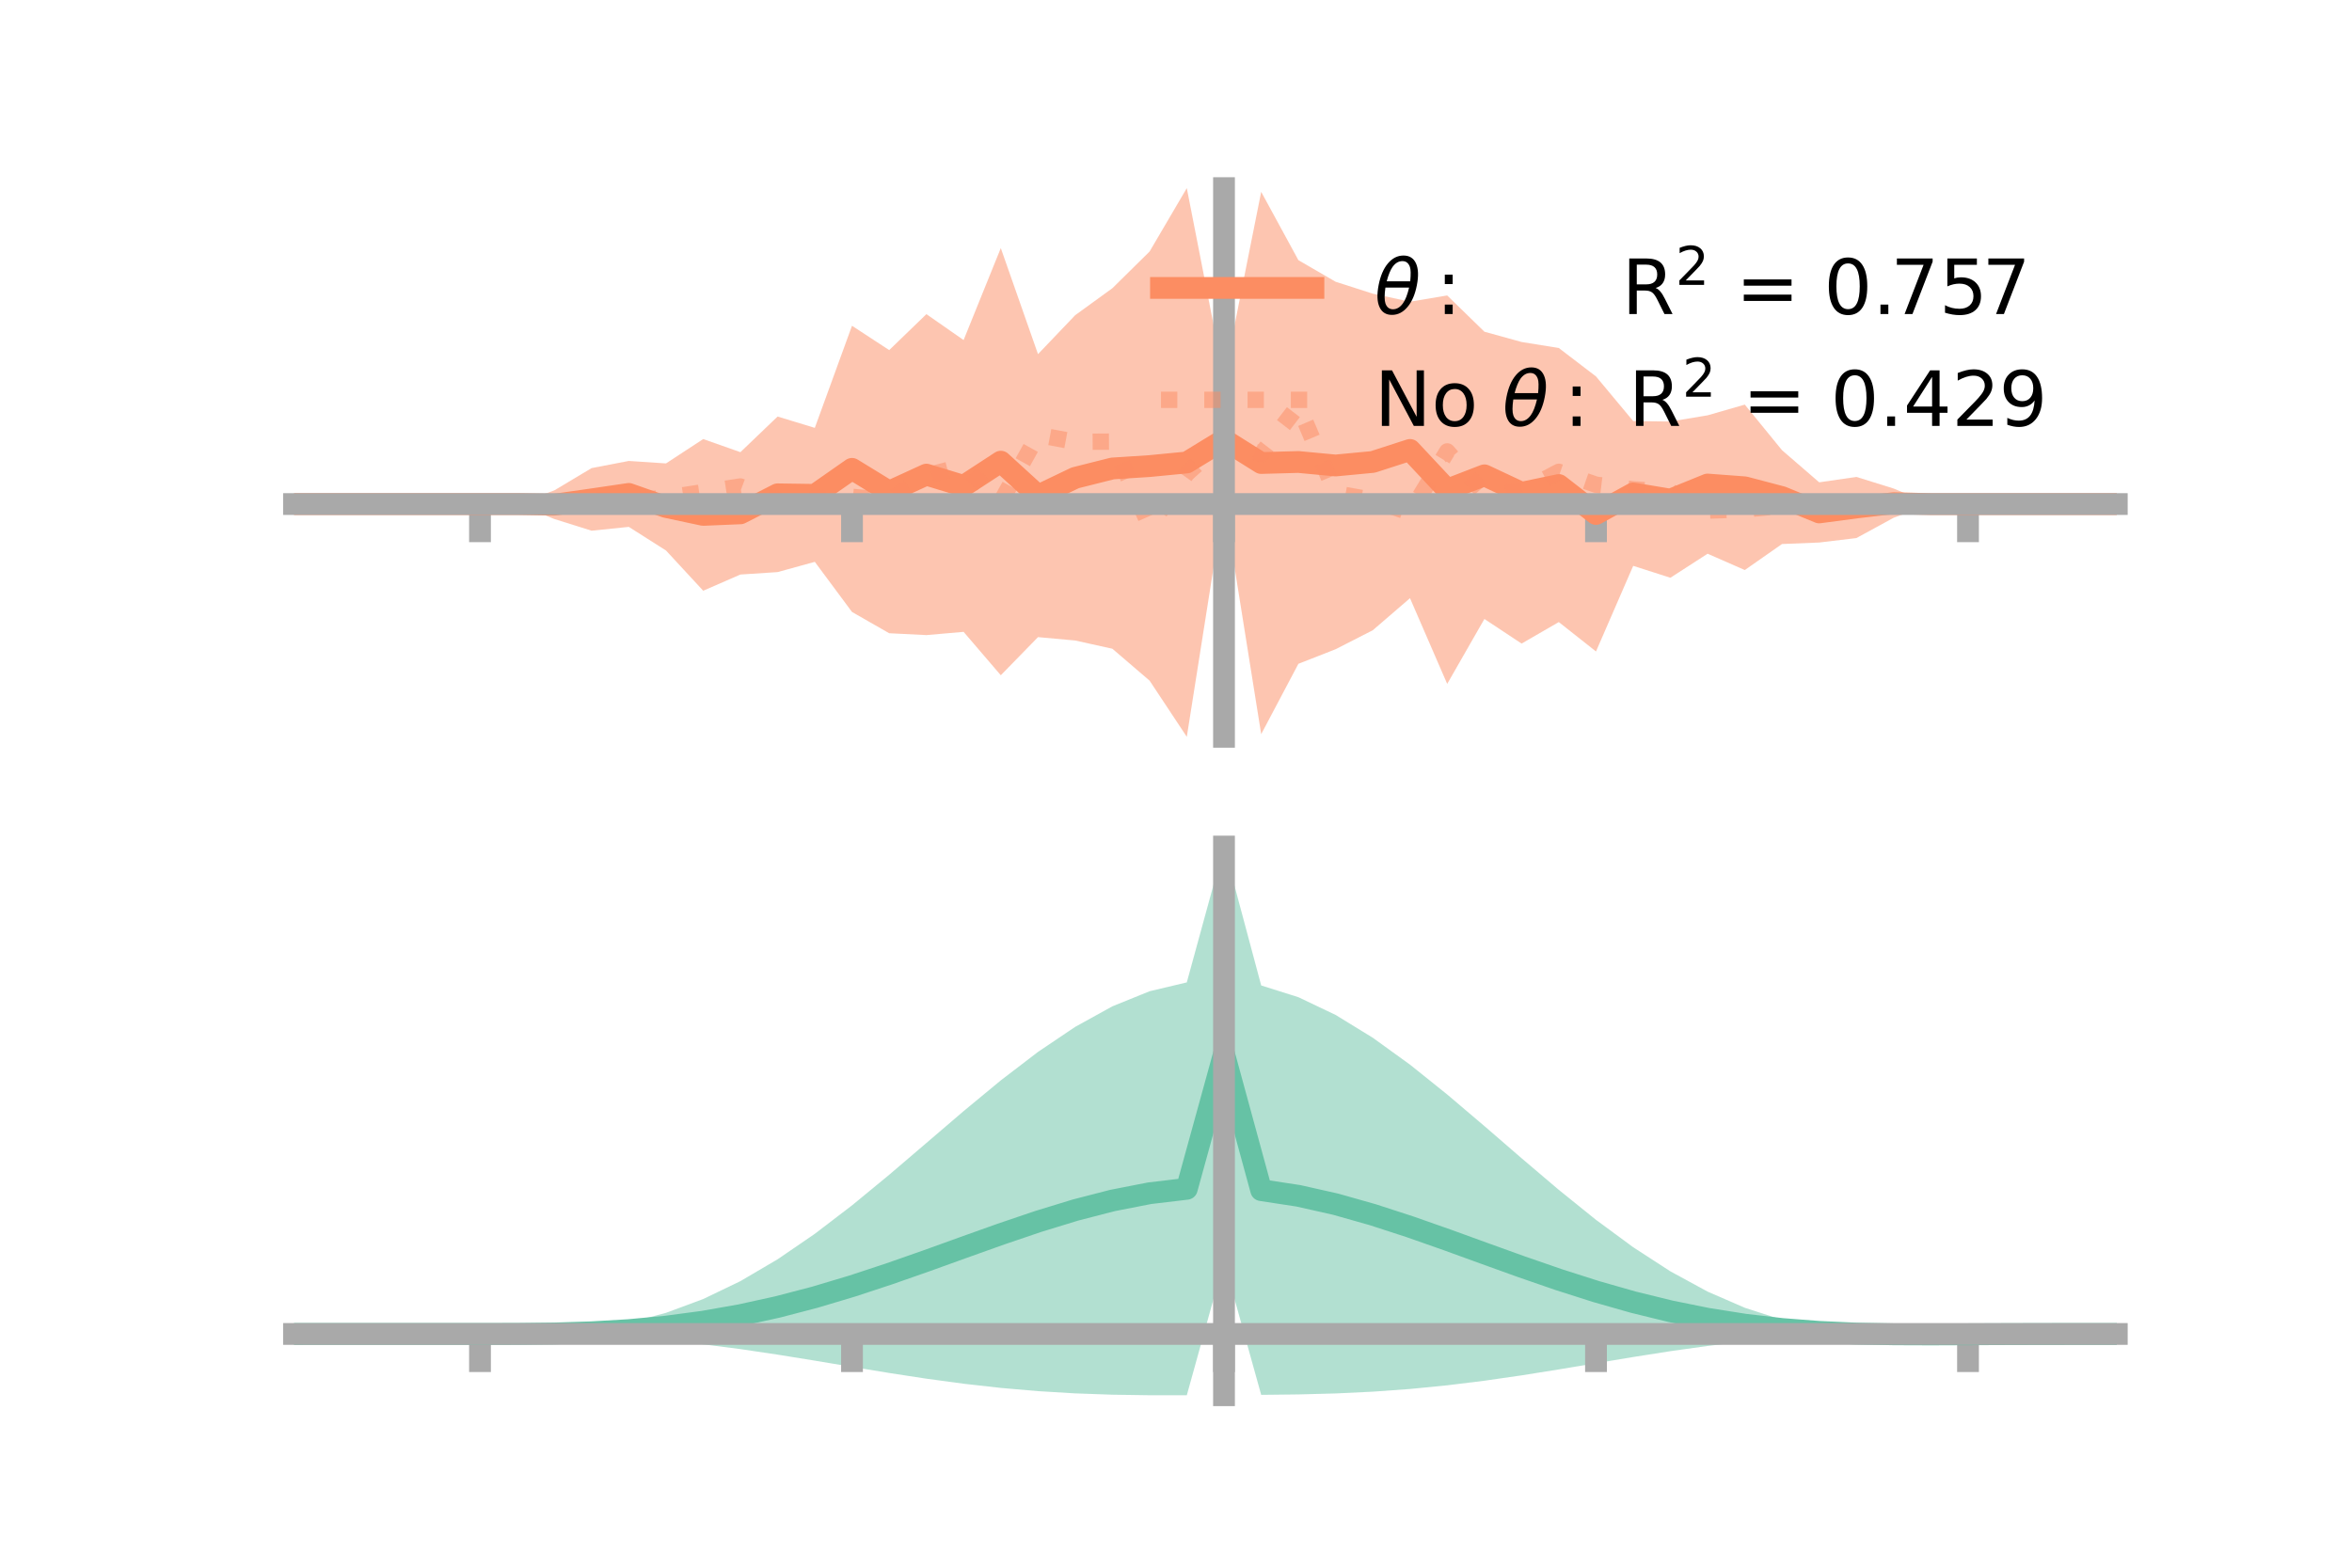
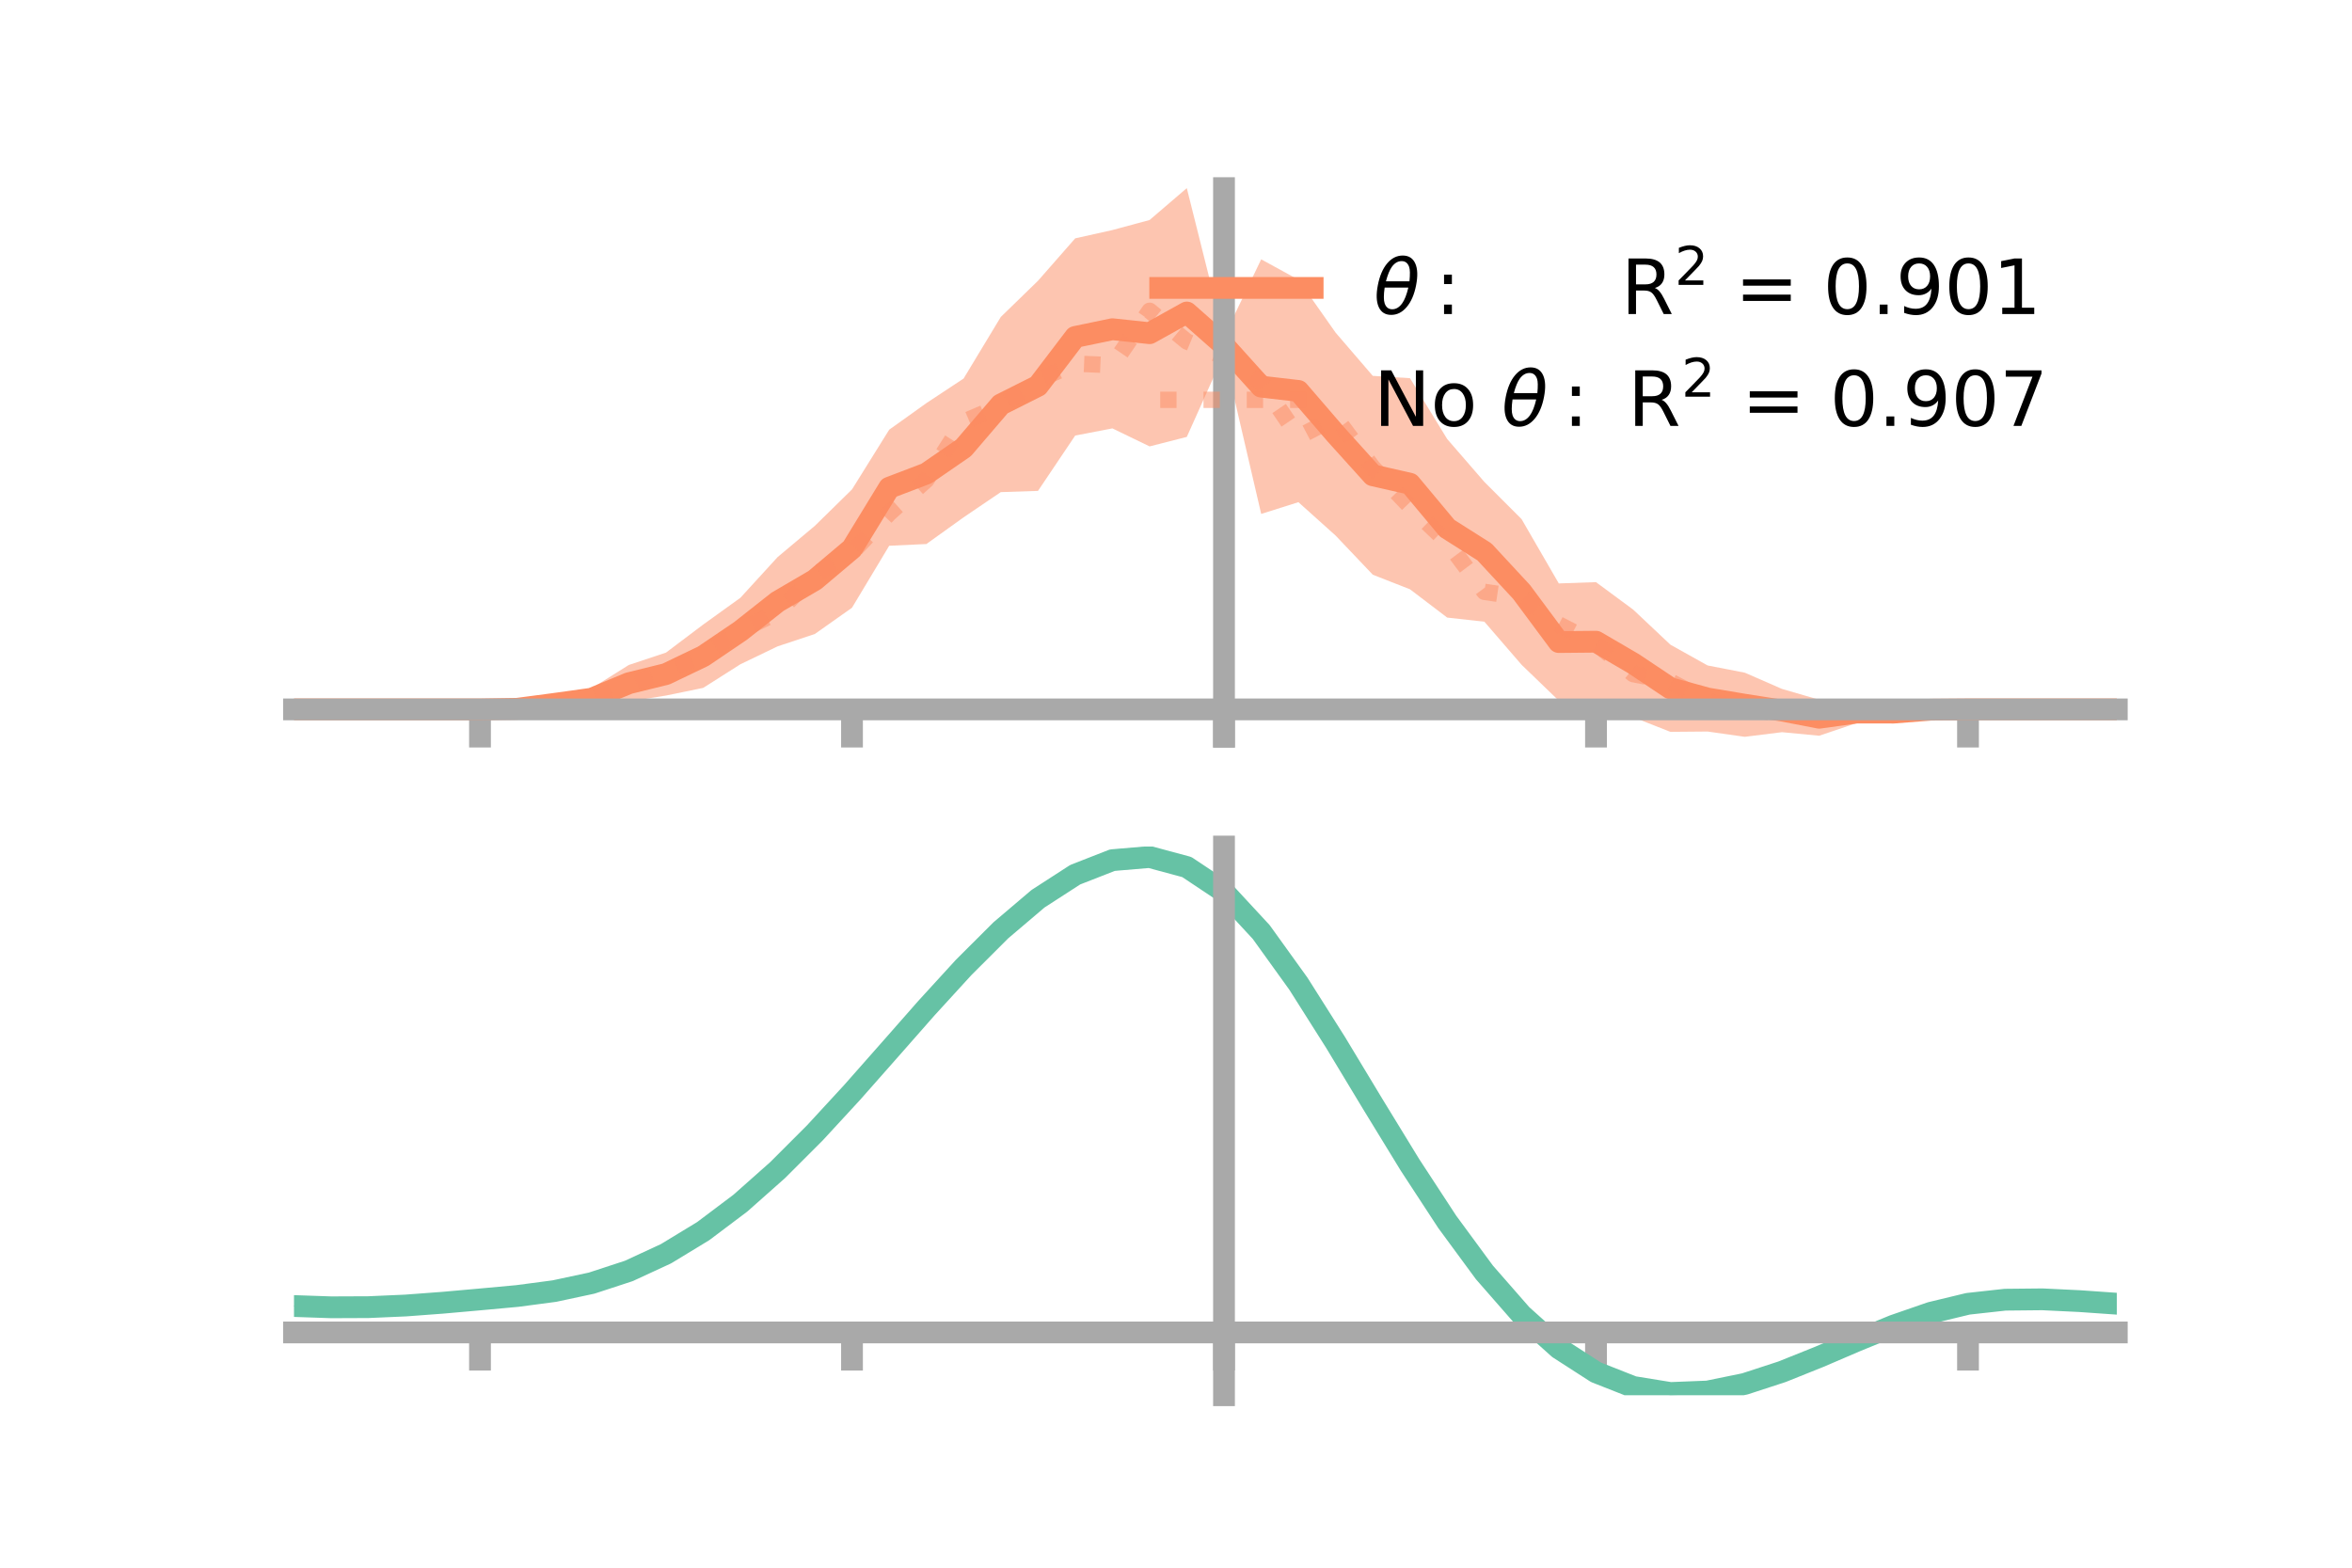
<svg xmlns="http://www.w3.org/2000/svg" xmlns:xlink="http://www.w3.org/1999/xlink" height="144pt" version="1.1" viewBox="0 0 216 144" width="216pt">
  <defs>
    <style type="text/css">*{stroke-linecap:butt;stroke-linejoin:round;}</style>
  </defs>
  <g id="figure_1">
    <g id="patch_1">
      <path d="M 0 144  L 216 144  L 216 0  L 0 0  z " style="fill:none;" />
    </g>
    <g id="axes_1">
      <g id="patch_2">
        <path d="M 27 67.68  L 194.4 67.68  L 194.4 17.28  L 27 17.28  z " style="fill:none;" />
      </g>
      <g id="PolyCollection_1">
-         <path clip-path="url(#pff0d036f2a)" d="M 27 46.3  L 27 46.3  L 30.416 46.3  L 33.833 46.3  L 37.249 46.3  L 40.665 46.3  L 44.082 46.3  L 47.498 46.295  L 50.914 45.04  L 54.331 42.997  L 57.747 42.34  L 61.163 42.567  L 64.58 40.33  L 67.996 41.534  L 71.412 38.261  L 74.829 39.302  L 78.245 29.923  L 81.661 32.158  L 85.078 28.855  L 88.494 31.236  L 91.91 22.788  L 95.327 32.53  L 98.743 28.951  L 102.159 26.473  L 105.576 23.102  L 108.992 17.28  L 112.408 34.733  L 115.824 17.622  L 119.241 23.898  L 122.657 25.88  L 126.073 26.976  L 129.49 27.712  L 132.906 27.139  L 136.322 30.468  L 139.739 31.414  L 143.155 31.966  L 146.571 34.578  L 149.988 38.678  L 153.404 38.72  L 156.82 38.149  L 160.237 37.165  L 163.653 41.352  L 167.069 44.304  L 170.486 43.807  L 173.902 44.873  L 177.318 46.297  L 180.735 46.3  L 184.151 46.3  L 187.567 46.3  L 190.984 46.3  L 194.4 46.3  L 194.4 46.3  L 194.4 46.3  L 190.984 46.3  L 187.567 46.3  L 184.151 46.3  L 180.735 46.3  L 177.318 46.306  L 173.902 47.561  L 170.486 49.424  L 167.069 49.833  L 163.653 49.971  L 160.237 52.361  L 156.82 50.862  L 153.404 53.07  L 149.988 51.975  L 146.571 59.84  L 143.155 57.14  L 139.739 59.116  L 136.322 56.855  L 132.906 62.82  L 129.49 54.946  L 126.073 57.89  L 122.657 59.635  L 119.241 60.973  L 115.824 67.438  L 112.408 46.048  L 108.992 67.68  L 105.576 62.522  L 102.159 59.591  L 98.743 58.833  L 95.327 58.523  L 91.91 62.025  L 88.494 58.039  L 85.078 58.337  L 81.661 58.166  L 78.245 56.211  L 74.829 51.608  L 71.412 52.549  L 67.996 52.773  L 64.58 54.262  L 61.163 50.566  L 57.747 48.396  L 54.331 48.747  L 50.914 47.676  L 47.498 46.305  L 44.082 46.3  L 40.665 46.3  L 37.249 46.3  L 33.833 46.3  L 30.416 46.3  L 27 46.3  z " style="fill:#fc8d62;fill-opacity:0.5;" />
+         <path clip-path="url(#p15487a12bb)" d="M 27 65.161  L 27 65.161  L 30.416 65.161  L 33.833 65.161  L 37.249 65.161  L 40.665 65.161  L 44.082 65.158  L 47.498 64.88  L 50.914 64.22  L 54.331 63.226  L 57.747 61.081  L 61.163 59.944  L 64.58 57.368  L 67.996 54.909  L 71.412 51.172  L 74.829 48.304  L 78.245 44.955  L 81.661 39.47  L 85.078 37.027  L 88.494 34.77  L 91.91 29.113  L 95.327 25.79  L 98.743 21.894  L 102.159 21.132  L 105.576 20.207  L 108.992 17.28  L 112.408 30.924  L 115.824 23.822  L 119.241 25.692  L 122.657 30.553  L 126.073 34.525  L 129.49 34.74  L 132.906 40.328  L 136.322 44.269  L 139.739 47.687  L 143.155 53.591  L 146.571 53.472  L 149.988 55.998  L 153.404 59.216  L 156.82 61.126  L 160.237 61.79  L 163.653 63.281  L 167.069 64.275  L 170.486 64.483  L 173.902 65.013  L 177.318 64.964  L 180.735 65.159  L 184.151 65.161  L 187.567 65.161  L 190.984 65.161  L 194.4 65.161  L 194.4 65.161  L 194.4 65.161  L 190.984 65.161  L 187.567 65.161  L 184.151 65.161  L 180.735 65.163  L 177.318 65.412  L 173.902 65.9  L 170.486 66.425  L 167.069 67.581  L 163.653 67.255  L 160.237 67.68  L 156.82 67.195  L 153.404 67.224  L 149.988 65.88  L 146.571 64.413  L 143.155 64.36  L 139.739 61.064  L 136.322 57.108  L 132.906 56.728  L 129.49 54.13  L 126.073 52.791  L 122.657 49.194  L 119.241 46.127  L 115.824 47.206  L 112.408 32.52  L 108.992 40.132  L 105.576 41.004  L 102.159 39.35  L 98.743 40.007  L 95.327 45.09  L 91.91 45.203  L 88.494 47.52  L 85.078 49.971  L 81.661 50.131  L 78.245 55.823  L 74.829 58.237  L 71.412 59.371  L 67.996 61.016  L 64.58 63.185  L 61.163 63.889  L 57.747 64.438  L 54.331 65.132  L 50.914 65.093  L 47.498 65.331  L 44.082 65.162  L 40.665 65.161  L 37.249 65.161  L 33.833 65.161  L 30.416 65.161  L 27 65.161  z " style="fill:#fc8d62;fill-opacity:0.5;" />
      </g>
      <g id="matplotlib.axis_1">
        <g id="xtick_1">
          <g id="line2d_1">
            <defs>
-               <path d="M 0 0  L 0 3.5  " id="m8097ce2db7" style="stroke:#a9a9a9;stroke-width:2;" />
+               <path d="M 0 0  L 0 3.5  " id="m217df6d554" style="stroke:#a9a9a9;stroke-width:2;" />
            </defs>
            <g>
-               <use style="fill:#a9a9a9;stroke:#a9a9a9;stroke-width:2;" x="44.082" xlink:href="#m8097ce2db7" y="46.3" />
+               <use style="fill:#a9a9a9;stroke:#a9a9a9;stroke-width:2;" x="44.082" xlink:href="#m217df6d554" y="65.161" />
            </g>
          </g>
        </g>
        <g id="xtick_2">
          <g id="line2d_2">
            <g>
-               <use style="fill:#a9a9a9;stroke:#a9a9a9;stroke-width:2;" x="78.245" xlink:href="#m8097ce2db7" y="46.3" />
+               <use style="fill:#a9a9a9;stroke:#a9a9a9;stroke-width:2;" x="78.245" xlink:href="#m217df6d554" y="65.161" />
            </g>
          </g>
        </g>
        <g id="xtick_3">
          <g id="line2d_3">
            <g>
-               <use style="fill:#a9a9a9;stroke:#a9a9a9;stroke-width:2;" x="112.408" xlink:href="#m8097ce2db7" y="46.3" />
+               <use style="fill:#a9a9a9;stroke:#a9a9a9;stroke-width:2;" x="112.408" xlink:href="#m217df6d554" y="65.161" />
            </g>
          </g>
        </g>
        <g id="xtick_4">
          <g id="line2d_4">
            <g>
-               <use style="fill:#a9a9a9;stroke:#a9a9a9;stroke-width:2;" x="146.571" xlink:href="#m8097ce2db7" y="46.3" />
+               <use style="fill:#a9a9a9;stroke:#a9a9a9;stroke-width:2;" x="146.571" xlink:href="#m217df6d554" y="65.161" />
            </g>
          </g>
        </g>
        <g id="xtick_5">
          <g id="line2d_5">
            <g>
-               <use style="fill:#a9a9a9;stroke:#a9a9a9;stroke-width:2;" x="180.735" xlink:href="#m8097ce2db7" y="46.3" />
+               <use style="fill:#a9a9a9;stroke:#a9a9a9;stroke-width:2;" x="180.735" xlink:href="#m217df6d554" y="65.161" />
            </g>
          </g>
        </g>
      </g>
      <g id="matplotlib.axis_2" />
      <g id="line2d_6">
-         <path clip-path="url(#pff0d036f2a)" d="M 27 46.3  L 30.416 46.3  L 33.833 46.3  L 37.249 46.3  L 40.665 46.3  L 44.082 46.3  L 47.498 46.3  L 50.914 46.358  L 54.331 45.872  L 57.747 45.368  L 61.163 46.567  L 64.58 47.296  L 67.996 47.153  L 71.412 45.405  L 74.829 45.455  L 78.245 43.067  L 81.661 45.162  L 85.078 43.596  L 88.494 44.637  L 91.91 42.407  L 95.327 45.527  L 98.743 43.892  L 102.159 43.032  L 105.576 42.812  L 108.992 42.48  L 112.408 40.39  L 115.824 42.53  L 119.241 42.436  L 122.657 42.758  L 126.073 42.433  L 129.49 41.329  L 132.906 44.979  L 136.322 43.661  L 139.739 45.265  L 143.155 44.553  L 146.571 47.209  L 149.988 45.327  L 153.404 45.895  L 156.82 44.506  L 160.237 44.763  L 163.653 45.662  L 167.069 47.069  L 170.486 46.615  L 173.902 46.217  L 177.318 46.301  L 180.735 46.3  L 184.151 46.3  L 187.567 46.3  L 190.984 46.3  L 194.4 46.3  " style="fill:none;stroke:#fc8d62;stroke-linecap:square;stroke-width:2;" />
+         <path clip-path="url(#p15487a12bb)" d="M 27 65.161  L 30.416 65.161  L 33.833 65.161  L 37.249 65.161  L 40.665 65.161  L 44.082 65.16  L 47.498 65.106  L 50.914 64.656  L 54.331 64.179  L 57.747 62.759  L 61.163 61.916  L 64.58 60.277  L 67.996 57.963  L 71.412 55.271  L 74.829 53.271  L 78.245 50.389  L 81.661 44.801  L 85.078 43.499  L 88.494 41.145  L 91.91 37.158  L 95.327 35.44  L 98.743 30.951  L 102.159 30.241  L 105.576 30.606  L 108.992 28.706  L 112.408 31.722  L 115.824 35.514  L 119.241 35.909  L 122.657 39.874  L 126.073 43.658  L 129.49 44.435  L 132.906 48.528  L 136.322 50.689  L 139.739 54.375  L 143.155 58.975  L 146.571 58.943  L 149.988 60.939  L 153.404 63.22  L 156.82 64.161  L 160.237 64.735  L 163.653 65.268  L 167.069 65.928  L 170.486 65.454  L 173.902 65.456  L 177.318 65.188  L 180.735 65.161  L 184.151 65.161  L 187.567 65.161  L 190.984 65.161  L 194.4 65.161  " style="fill:none;stroke:#fc8d62;stroke-linecap:square;stroke-width:2;" />
      </g>
      <g id="line2d_7">
-         <path clip-path="url(#pff0d036f2a)" d="M 27 46.3  L 30.416 46.3  L 33.833 46.3  L 37.249 46.3  L 40.665 46.3  L 44.082 46.3  L 47.498 46.271  L 50.914 46.245  L 54.331 45.964  L 57.747 45.998  L 61.163 45.73  L 64.58 45.21  L 67.996 44.687  L 71.412 45.962  L 74.829 45.776  L 78.245 45.636  L 81.661 45.949  L 85.078 43.687  L 88.494 42.797  L 91.91 46.092  L 95.327 39.943  L 98.743 40.585  L 102.159 40.563  L 105.576 48.33  L 108.992 43.504  L 112.408 40.425  L 115.824 41.715  L 119.241 37.255  L 122.657 45.316  L 126.073 45.921  L 129.49 47.095  L 132.906 41.464  L 136.322 45.351  L 139.739 45.135  L 143.155 43.338  L 146.571 44.523  L 149.988 44.947  L 153.404 45.176  L 156.82 46.9  L 160.237 46.799  L 163.653 46.457  L 167.069 46.4  L 170.486 46.53  L 173.902 46.336  L 177.318 46.328  L 180.735 46.3  L 184.151 46.3  L 187.567 46.3  L 190.984 46.3  L 194.4 46.3  " style="fill:none;stroke:#fc8d62;stroke-dasharray:1.5,2.475;stroke-dashoffset:0;stroke-opacity:0.5;stroke-width:1.5;" />
+         <path clip-path="url(#p15487a12bb)" d="M 27 65.161  L 30.416 65.161  L 33.833 65.161  L 37.249 65.161  L 40.665 65.161  L 44.082 65.16  L 47.498 65.041  L 50.914 64.826  L 54.331 64.225  L 57.747 62.968  L 61.163 61.609  L 64.58 60.157  L 67.996 57.914  L 71.412 56.25  L 74.829 52.802  L 78.245 50.755  L 81.661 47.151  L 85.078 44.089  L 88.494 38.731  L 91.91 37.279  L 95.327 34.9  L 98.743 33.398  L 102.159 33.546  L 105.576 28.544  L 108.992 31.365  L 112.408 32.773  L 115.824 35.099  L 119.241 40.132  L 122.657 38.349  L 126.073 42.942  L 129.49 46.521  L 132.906 49.792  L 136.322 54.364  L 139.739 54.872  L 143.155 57.357  L 146.571 59.111  L 149.988 61.922  L 153.404 62.598  L 156.82 64.422  L 160.237 65.006  L 163.653 65.641  L 167.069 65.76  L 170.486 65.396  L 173.902 65.293  L 177.318 65.253  L 180.735 65.161  L 184.151 65.161  L 187.567 65.161  L 190.984 65.161  L 194.4 65.161  " style="fill:none;stroke:#fc8d62;stroke-dasharray:1.5,2.475;stroke-dashoffset:0;stroke-opacity:0.5;stroke-width:1.5;" />
      </g>
      <g id="patch_3">
        <path d="M 112.408 67.68  L 112.408 17.28  " style="fill:none;stroke:#a9a9a9;stroke-linecap:square;stroke-linejoin:miter;stroke-width:2;" />
      </g>
      <g id="patch_4">
        <path d="M 194.4 67.68  L 194.4 17.28  " style="fill:none;" />
      </g>
      <g id="patch_5">
-         <path d="M 27 46.3  L 194.4 46.3  " style="fill:none;stroke:#a9a9a9;stroke-linecap:square;stroke-linejoin:miter;stroke-width:2;" />
+         <path d="M 27 65.161  L 194.4 65.161  " style="fill:none;stroke:#a9a9a9;stroke-linecap:square;stroke-linejoin:miter;stroke-width:2;" />
      </g>
      <g id="patch_6">
        <path d="M 27 17.28  L 194.4 17.28  " style="fill:none;" />
      </g>
      <g id="legend_1">
        <g id="line2d_8">
-           <path d="M 106.62 26.449  L 120.62 26.449  " style="fill:none;stroke:#fc8d62;stroke-linecap:square;stroke-width:2;" />
+           <path d="M 106.55 26.449  L 120.55 26.449  " style="fill:none;stroke:#fc8d62;stroke-linecap:square;stroke-width:2;" />
        </g>
        <g id="line2d_9" />
        <g id="text_1">
-           <g transform="translate(126.22 28.89891)scale(0.07 -0.07)">
+           <g transform="translate(126.15 28.89891)scale(0.07 -0.07)">
            <defs>
              <path d="M 45.516 34.672  L 14.453 34.672  Q 12.359 20.062 14.5 13.875  Q 17.188 6.25 24.469 6.25  Q 31.781 6.25 37.359 13.922  Q 42.234 20.656 45.516 34.672  z M 47.016 42.969  Q 48.344 56.844 46.625 61.719  Q 43.953 69.438 36.766 69.438  Q 29.297 69.438 23.828 61.812  Q 19.531 55.672 16.156 42.969  z M 38.188 76.766  Q 49.906 76.766 54.594 66.406  Q 59.281 56.109 55.719 37.844  Q 52.203 19.625 43.453 9.281  Q 34.766 -1.125 23.047 -1.125  Q 11.281 -1.125 6.641 9.281  Q 2 19.625 5.516 37.844  Q 9.078 56.109 17.719 66.406  Q 26.422 76.766 38.188 76.766  z " id="DejaVuSans-Oblique-952" />
              <path d="M 11.719 12.406  L 22.016 12.406  L 22.016 0  L 11.719 0  z M 11.719 51.703  L 22.016 51.703  L 22.016 39.312  L 11.719 39.312  z " id="DejaVuSans-58" />
              <path id="DejaVuSans-32" />
              <path d="M 44.391 34.188  Q 47.562 33.109 50.562 29.594  Q 53.562 26.078 56.594 19.922  L 66.609 0  L 56 0  L 46.688 18.703  Q 43.062 26.031 39.672 28.422  Q 36.281 30.812 30.422 30.812  L 19.672 30.812  L 19.672 0  L 9.812 0  L 9.812 72.906  L 32.078 72.906  Q 44.578 72.906 50.734 67.672  Q 56.891 62.453 56.891 51.906  Q 56.891 45.016 53.688 40.469  Q 50.484 35.938 44.391 34.188  z M 19.672 64.797  L 19.672 38.922  L 32.078 38.922  Q 39.203 38.922 42.844 42.219  Q 46.484 45.516 46.484 51.906  Q 46.484 58.297 42.844 61.547  Q 39.203 64.797 32.078 64.797  z " id="DejaVuSans-82" />
              <path d="M 19.188 8.297  L 53.609 8.297  L 53.609 0  L 7.328 0  L 7.328 8.297  Q 12.938 14.109 22.625 23.891  Q 32.328 33.688 34.812 36.531  Q 39.547 41.844 41.422 45.531  Q 43.312 49.219 43.312 52.781  Q 43.312 58.594 39.234 62.25  Q 35.156 65.922 28.609 65.922  Q 23.969 65.922 18.812 64.312  Q 13.672 62.703 7.812 59.422  L 7.812 69.391  Q 13.766 71.781 18.938 73  Q 24.125 74.219 28.422 74.219  Q 39.75 74.219 46.484 68.547  Q 53.219 62.891 53.219 53.422  Q 53.219 48.922 51.531 44.891  Q 49.859 40.875 45.406 35.406  Q 44.188 33.984 37.641 27.219  Q 31.109 20.453 19.188 8.297  z " id="DejaVuSans-50" />
              <path d="M 10.594 45.406  L 73.188 45.406  L 73.188 37.203  L 10.594 37.203  z M 10.594 25.484  L 73.188 25.484  L 73.188 17.188  L 10.594 17.188  z " id="DejaVuSans-61" />
              <path d="M 31.781 66.406  Q 24.172 66.406 20.328 58.906  Q 16.5 51.422 16.5 36.375  Q 16.5 21.391 20.328 13.891  Q 24.172 6.391 31.781 6.391  Q 39.453 6.391 43.281 13.891  Q 47.125 21.391 47.125 36.375  Q 47.125 51.422 43.281 58.906  Q 39.453 66.406 31.781 66.406  z M 31.781 74.219  Q 44.047 74.219 50.516 64.516  Q 56.984 54.828 56.984 36.375  Q 56.984 17.969 50.516 8.266  Q 44.047 -1.422 31.781 -1.422  Q 19.531 -1.422 13.062 8.266  Q 6.594 17.969 6.594 36.375  Q 6.594 54.828 13.062 64.516  Q 19.531 74.219 31.781 74.219  z " id="DejaVuSans-48" />
              <path d="M 10.688 12.406  L 21 12.406  L 21 0  L 10.688 0  z " id="DejaVuSans-46" />
-               <path d="M 8.203 72.906  L 55.078 72.906  L 55.078 68.703  L 28.609 0  L 18.312 0  L 43.219 64.594  L 8.203 64.594  z " id="DejaVuSans-55" />
-               <path d="M 10.797 72.906  L 49.516 72.906  L 49.516 64.594  L 19.828 64.594  L 19.828 46.734  Q 21.969 47.469 24.109 47.828  Q 26.266 48.188 28.422 48.188  Q 40.625 48.188 47.75 41.5  Q 54.891 34.812 54.891 23.391  Q 54.891 11.625 47.562 5.094  Q 40.234 -1.422 26.906 -1.422  Q 22.312 -1.422 17.547 -0.641  Q 12.797 0.141 7.719 1.703  L 7.719 11.625  Q 12.109 9.234 16.797 8.062  Q 21.484 6.891 26.703 6.891  Q 35.156 6.891 40.078 11.328  Q 45.016 15.766 45.016 23.391  Q 45.016 31 40.078 35.438  Q 35.156 39.891 26.703 39.891  Q 22.75 39.891 18.812 39.016  Q 14.891 38.141 10.797 36.281  z " id="DejaVuSans-53" />
+               <path d="M 10.984 1.516  L 10.984 10.5  Q 14.703 8.734 18.5 7.812  Q 22.312 6.891 25.984 6.891  Q 35.75 6.891 40.891 13.453  Q 46.047 20.016 46.781 33.406  Q 43.953 29.203 39.594 26.953  Q 35.25 24.703 29.984 24.703  Q 19.047 24.703 12.672 31.312  Q 6.297 37.938 6.297 49.422  Q 6.297 60.641 12.938 67.422  Q 19.578 74.219 30.609 74.219  Q 43.266 74.219 49.922 64.516  Q 56.594 54.828 56.594 36.375  Q 56.594 19.141 48.406 8.859  Q 40.234 -1.422 26.422 -1.422  Q 22.703 -1.422 18.891 -0.688  Q 15.094 0.047 10.984 1.516  z M 30.609 32.422  Q 37.25 32.422 41.125 36.953  Q 45.016 41.5 45.016 49.422  Q 45.016 57.281 41.125 61.844  Q 37.25 66.406 30.609 66.406  Q 23.969 66.406 20.094 61.844  Q 16.219 57.281 16.219 49.422  Q 16.219 41.5 20.094 36.953  Q 23.969 32.422 30.609 32.422  z " id="DejaVuSans-57" />
+               <path d="M 12.406 8.297  L 28.516 8.297  L 28.516 63.922  L 10.984 60.406  L 10.984 69.391  L 28.422 72.906  L 38.281 72.906  L 38.281 8.297  L 54.391 8.297  L 54.391 0  L 12.406 0  z " id="DejaVuSans-49" />
            </defs>
            <use transform="translate(0 0.765625)" xlink:href="#DejaVuSans-Oblique-952" />
            <use transform="translate(80.66406 0.765625)" xlink:href="#DejaVuSans-58" />
            <use transform="translate(133.8379 0.765625)" xlink:href="#DejaVuSans-32" />
            <use transform="translate(165.625 0.765625)" xlink:href="#DejaVuSans-32" />
            <use transform="translate(197.4121 0.765625)" xlink:href="#DejaVuSans-32" />
            <use transform="translate(229.1992 0.765625)" xlink:href="#DejaVuSans-32" />
            <use transform="translate(260.9863 0.765625)" xlink:href="#DejaVuSans-32" />
            <use transform="translate(292.7734 0.765625)" xlink:href="#DejaVuSans-32" />
            <use transform="translate(324.5605 0.765625)" xlink:href="#DejaVuSans-82" />
            <use transform="translate(395 39.04688)scale(0.7)" xlink:href="#DejaVuSans-50" />
            <use transform="translate(442.2705 0.765625)" xlink:href="#DejaVuSans-32" />
            <use transform="translate(474.0576 0.765625)" xlink:href="#DejaVuSans-61" />
            <use transform="translate(557.8467 0.765625)" xlink:href="#DejaVuSans-32" />
            <use transform="translate(589.6338 0.765625)" xlink:href="#DejaVuSans-48" />
            <use transform="translate(653.2568 0.765625)" xlink:href="#DejaVuSans-46" />
-             <use transform="translate(677.2939 0.765625)" xlink:href="#DejaVuSans-55" />
-             <use transform="translate(740.917 0.765625)" xlink:href="#DejaVuSans-53" />
-             <use transform="translate(797.29 0.765625)" xlink:href="#DejaVuSans-55" />
+             <use transform="translate(685.0439 0.765625)" xlink:href="#DejaVuSans-57" />
+             <use transform="translate(748.667 0.765625)" xlink:href="#DejaVuSans-48" />
+             <use transform="translate(812.29 0.765625)" xlink:href="#DejaVuSans-49" />
          </g>
        </g>
        <g id="line2d_10">
-           <path d="M 106.62 36.724  L 120.62 36.724  " style="fill:none;stroke:#fc8d62;stroke-dasharray:1.5,2.475;stroke-dashoffset:0;stroke-opacity:0.5;stroke-width:1.5;" />
+           <path d="M 106.55 36.724  L 120.55 36.724  " style="fill:none;stroke:#fc8d62;stroke-dasharray:1.5,2.475;stroke-dashoffset:0;stroke-opacity:0.5;stroke-width:1.5;" />
        </g>
        <g id="line2d_11" />
        <g id="text_2">
-           <g transform="translate(126.22 39.17359)scale(0.07 -0.07)">
+           <g transform="translate(126.15 39.17359)scale(0.07 -0.07)">
            <defs>
              <path d="M 9.812 72.906  L 23.094 72.906  L 55.422 11.922  L 55.422 72.906  L 64.984 72.906  L 64.984 0  L 51.703 0  L 19.391 60.984  L 19.391 0  L 9.812 0  z " id="DejaVuSans-78" />
              <path d="M 30.609 48.391  Q 23.391 48.391 19.188 42.75  Q 14.984 37.109 14.984 27.297  Q 14.984 17.484 19.156 11.844  Q 23.344 6.203 30.609 6.203  Q 37.797 6.203 41.984 11.859  Q 46.188 17.531 46.188 27.297  Q 46.188 37.016 41.984 42.703  Q 37.797 48.391 30.609 48.391  z M 30.609 56  Q 42.328 56 49.016 48.375  Q 55.719 40.766 55.719 27.297  Q 55.719 13.875 49.016 6.219  Q 42.328 -1.422 30.609 -1.422  Q 18.844 -1.422 12.172 6.219  Q 5.516 13.875 5.516 27.297  Q 5.516 40.766 12.172 48.375  Q 18.844 56 30.609 56  z " id="DejaVuSans-111" />
-               <path d="M 37.797 64.312  L 12.891 25.391  L 37.797 25.391  z M 35.203 72.906  L 47.609 72.906  L 47.609 25.391  L 58.016 25.391  L 58.016 17.188  L 47.609 17.188  L 47.609 0  L 37.797 0  L 37.797 17.188  L 4.891 17.188  L 4.891 26.703  z " id="DejaVuSans-52" />
-               <path d="M 10.984 1.516  L 10.984 10.5  Q 14.703 8.734 18.5 7.812  Q 22.312 6.891 25.984 6.891  Q 35.75 6.891 40.891 13.453  Q 46.047 20.016 46.781 33.406  Q 43.953 29.203 39.594 26.953  Q 35.25 24.703 29.984 24.703  Q 19.047 24.703 12.672 31.312  Q 6.297 37.938 6.297 49.422  Q 6.297 60.641 12.938 67.422  Q 19.578 74.219 30.609 74.219  Q 43.266 74.219 49.922 64.516  Q 56.594 54.828 56.594 36.375  Q 56.594 19.141 48.406 8.859  Q 40.234 -1.422 26.422 -1.422  Q 22.703 -1.422 18.891 -0.688  Q 15.094 0.047 10.984 1.516  z M 30.609 32.422  Q 37.25 32.422 41.125 36.953  Q 45.016 41.5 45.016 49.422  Q 45.016 57.281 41.125 61.844  Q 37.25 66.406 30.609 66.406  Q 23.969 66.406 20.094 61.844  Q 16.219 57.281 16.219 49.422  Q 16.219 41.5 20.094 36.953  Q 23.969 32.422 30.609 32.422  z " id="DejaVuSans-57" />
+               <path d="M 8.203 72.906  L 55.078 72.906  L 55.078 68.703  L 28.609 0  L 18.312 0  L 43.219 64.594  L 8.203 64.594  z " id="DejaVuSans-55" />
            </defs>
            <use transform="translate(0 0.765625)" xlink:href="#DejaVuSans-78" />
            <use transform="translate(74.80469 0.765625)" xlink:href="#DejaVuSans-111" />
            <use transform="translate(135.9863 0.765625)" xlink:href="#DejaVuSans-32" />
            <use transform="translate(167.7734 0.765625)" xlink:href="#DejaVuSans-Oblique-952" />
            <use transform="translate(248.4375 0.765625)" xlink:href="#DejaVuSans-58" />
            <use transform="translate(301.6113 0.765625)" xlink:href="#DejaVuSans-32" />
            <use transform="translate(333.3984 0.765625)" xlink:href="#DejaVuSans-82" />
            <use transform="translate(403.8379 39.04688)scale(0.7)" xlink:href="#DejaVuSans-50" />
            <use transform="translate(451.1084 0.765625)" xlink:href="#DejaVuSans-32" />
            <use transform="translate(482.8955 0.765625)" xlink:href="#DejaVuSans-61" />
            <use transform="translate(566.6846 0.765625)" xlink:href="#DejaVuSans-32" />
            <use transform="translate(598.4717 0.765625)" xlink:href="#DejaVuSans-48" />
            <use transform="translate(662.0947 0.765625)" xlink:href="#DejaVuSans-46" />
-             <use transform="translate(693.8818 0.765625)" xlink:href="#DejaVuSans-52" />
-             <use transform="translate(757.5049 0.765625)" xlink:href="#DejaVuSans-50" />
-             <use transform="translate(819.3779 0.765625)" xlink:href="#DejaVuSans-57" />
+             <use transform="translate(693.8818 0.765625)" xlink:href="#DejaVuSans-57" />
+             <use transform="translate(757.5049 0.765625)" xlink:href="#DejaVuSans-48" />
+             <use transform="translate(821.1279 0.765625)" xlink:href="#DejaVuSans-55" />
          </g>
        </g>
      </g>
    </g>
    <g id="axes_2">
      <g id="patch_7">
        <path d="M 27 128.16  L 194.4 128.16  L 194.4 77.76  L 27 77.76  z " style="fill:none;" />
      </g>
      <g id="PolyCollection_2">
-         <path clip-path="url(#pab9d845683)" d="M 27 122.534  L 27 122.529  L 30.416 122.53  L 33.833 122.531  L 37.249 122.531  L 40.665 122.531  L 44.082 122.531  L 47.498 122.512  L 50.914 122.391  L 54.331 122.078  L 57.747 121.497  L 61.163 120.591  L 64.58 119.323  L 67.996 117.68  L 71.412 115.672  L 74.829 113.333  L 78.245 110.72  L 81.661 107.908  L 85.078 104.989  L 88.494 102.063  L 91.91 99.238  L 95.327 96.623  L 98.743 94.322  L 102.159 92.436  L 105.576 91.05  L 108.992 90.238  L 112.408 77.76  L 115.824 90.519  L 119.241 91.598  L 122.657 93.227  L 126.073 95.323  L 129.49 97.793  L 132.906 100.533  L 136.322 103.435  L 139.739 106.391  L 143.155 109.294  L 146.571 112.048  L 149.988 114.566  L 153.404 116.78  L 156.82 118.641  L 160.237 120.126  L 163.653 121.231  L 167.069 121.979  L 170.486 122.389  L 173.902 122.458  L 177.318 122.463  L 180.735 122.483  L 184.151 122.501  L 187.567 122.513  L 190.984 122.521  L 194.4 122.526  L 194.4 122.54  L 194.4 122.54  L 190.984 122.55  L 187.567 122.568  L 184.151 122.597  L 180.735 122.64  L 177.318 122.687  L 173.902 122.669  L 170.486 122.6  L 167.069 122.701  L 163.653 122.917  L 160.237 123.23  L 156.82 123.633  L 153.404 124.112  L 149.988 124.649  L 146.571 125.218  L 143.155 125.789  L 139.739 126.334  L 136.322 126.827  L 132.906 127.248  L 129.49 127.585  L 126.073 127.832  L 122.657 127.995  L 119.241 128.085  L 115.824 128.124  L 112.408 115.847  L 108.992 128.16  L 105.576 128.16  L 102.159 128.11  L 98.743 127.989  L 95.327 127.783  L 91.91 127.487  L 88.494 127.102  L 85.078 126.639  L 81.661 126.115  L 78.245 125.553  L 74.829 124.982  L 71.412 124.43  L 67.996 123.922  L 64.58 123.482  L 61.163 123.124  L 57.747 122.857  L 54.331 122.678  L 50.914 122.578  L 47.498 122.538  L 44.082 122.531  L 40.665 122.531  L 37.249 122.531  L 33.833 122.531  L 30.416 122.532  L 27 122.534  z " style="fill:#66c2a5;fill-opacity:0.5;" />
+         <path clip-path="url(#p8ba2f1f4b3)" d="M 27 120.012  L 27 119.918  L 30.416 120.042  L 33.833 120.025  L 37.249 119.866  L 40.665 119.598  L 44.082 119.283  L 47.498 118.959  L 50.914 118.498  L 54.331 117.756  L 57.747 116.62  L 61.163 115.015  L 64.58 112.899  L 67.996 110.273  L 71.412 107.175  L 74.829 103.676  L 78.245 99.882  L 81.661 95.92  L 85.078 91.944  L 88.494 88.122  L 91.91 84.635  L 95.327 81.671  L 98.743 79.416  L 102.159 78.054  L 105.576 77.76  L 108.992 78.697  L 112.408 81.01  L 115.824 84.757  L 119.241 89.579  L 122.657 95.061  L 126.073 100.812  L 129.49 106.489  L 132.906 111.803  L 136.322 116.526  L 139.739 120.495  L 143.155 123.61  L 146.571 125.834  L 149.988 127.19  L 153.404 127.748  L 156.82 127.616  L 160.237 126.928  L 163.653 125.831  L 167.069 124.483  L 170.486 123.042  L 173.902 121.663  L 177.318 120.493  L 180.735 119.674  L 184.151 119.3  L 187.567 119.271  L 190.984 119.445  L 194.4 119.694  L 194.4 119.811  L 194.4 119.811  L 190.984 119.583  L 187.567 119.427  L 184.151 119.467  L 180.735 119.847  L 177.318 120.677  L 173.902 121.874  L 170.486 123.296  L 167.069 124.786  L 163.653 126.178  L 160.237 127.31  L 156.82 128.019  L 153.404 128.16  L 149.988 127.608  L 146.571 126.27  L 143.155 124.092  L 139.739 121.064  L 136.322 117.222  L 132.906 112.655  L 129.49 107.517  L 126.073 102.024  L 122.657 96.453  L 119.241 91.138  L 115.824 86.46  L 112.408 82.825  L 108.992 80.587  L 105.576 79.682  L 102.159 79.966  L 98.743 81.276  L 95.327 83.44  L 91.91 86.28  L 88.494 89.615  L 85.078 93.266  L 81.661 97.06  L 78.245 100.837  L 74.829 104.455  L 71.412 107.792  L 67.996 110.753  L 64.58 113.27  L 61.163 115.309  L 57.747 116.865  L 54.331 117.969  L 50.914 118.689  L 47.498 119.131  L 44.082 119.435  L 40.665 119.727  L 37.249 119.97  L 33.833 120.11  L 30.416 120.123  L 27 120.012  z " style="fill:#66c2a5;fill-opacity:0.5;" />
      </g>
      <g id="matplotlib.axis_3">
        <g id="xtick_6">
          <g id="line2d_12">
            <g>
-               <use style="fill:#a9a9a9;stroke:#a9a9a9;stroke-width:2;" x="44.082" xlink:href="#m8097ce2db7" y="122.531" />
+               <use style="fill:#a9a9a9;stroke:#a9a9a9;stroke-width:2;" x="44.082" xlink:href="#m217df6d554" y="122.391" />
            </g>
          </g>
        </g>
        <g id="xtick_7">
          <g id="line2d_13">
            <g>
-               <use style="fill:#a9a9a9;stroke:#a9a9a9;stroke-width:2;" x="78.245" xlink:href="#m8097ce2db7" y="122.531" />
+               <use style="fill:#a9a9a9;stroke:#a9a9a9;stroke-width:2;" x="78.245" xlink:href="#m217df6d554" y="122.391" />
            </g>
          </g>
        </g>
        <g id="xtick_8">
          <g id="line2d_14">
            <g>
-               <use style="fill:#a9a9a9;stroke:#a9a9a9;stroke-width:2;" x="112.408" xlink:href="#m8097ce2db7" y="122.531" />
+               <use style="fill:#a9a9a9;stroke:#a9a9a9;stroke-width:2;" x="112.408" xlink:href="#m217df6d554" y="122.391" />
            </g>
          </g>
        </g>
        <g id="xtick_9">
          <g id="line2d_15">
            <g>
-               <use style="fill:#a9a9a9;stroke:#a9a9a9;stroke-width:2;" x="146.571" xlink:href="#m8097ce2db7" y="122.531" />
+               <use style="fill:#a9a9a9;stroke:#a9a9a9;stroke-width:2;" x="146.571" xlink:href="#m217df6d554" y="122.391" />
            </g>
          </g>
        </g>
        <g id="xtick_10">
          <g id="line2d_16">
            <g>
-               <use style="fill:#a9a9a9;stroke:#a9a9a9;stroke-width:2;" x="180.735" xlink:href="#m8097ce2db7" y="122.531" />
+               <use style="fill:#a9a9a9;stroke:#a9a9a9;stroke-width:2;" x="180.735" xlink:href="#m217df6d554" y="122.391" />
            </g>
          </g>
        </g>
      </g>
      <g id="matplotlib.axis_4" />
      <g id="line2d_17">
-         <path clip-path="url(#pab9d845683)" d="M 27 122.532  L 30.416 122.531  L 33.833 122.531  L 37.249 122.531  L 40.665 122.531  L 44.082 122.531  L 47.498 122.525  L 50.914 122.484  L 54.331 122.378  L 57.747 122.177  L 61.163 121.858  L 64.58 121.403  L 67.996 120.801  L 71.412 120.051  L 74.829 119.158  L 78.245 118.137  L 81.661 117.011  L 85.078 115.814  L 88.494 114.582  L 91.91 113.363  L 95.327 112.203  L 98.743 111.156  L 102.159 110.273  L 105.576 109.605  L 108.992 109.199  L 112.408 96.804  L 115.824 109.321  L 119.241 109.842  L 122.657 110.611  L 126.073 111.578  L 129.49 112.689  L 132.906 113.89  L 136.322 115.131  L 139.739 116.362  L 143.155 117.542  L 146.571 118.633  L 149.988 119.608  L 153.404 120.446  L 156.82 121.137  L 160.237 121.678  L 163.653 122.074  L 167.069 122.34  L 170.486 122.495  L 173.902 122.563  L 177.318 122.575  L 180.735 122.562  L 184.151 122.549  L 187.567 122.54  L 190.984 122.536  L 194.4 122.533  " style="fill:none;stroke:#66c2a5;stroke-linecap:square;stroke-width:2;" />
+         <path clip-path="url(#p8ba2f1f4b3)" d="M 27 119.965  L 30.416 120.082  L 33.833 120.068  L 37.249 119.918  L 40.665 119.663  L 44.082 119.359  L 47.498 119.045  L 50.914 118.593  L 54.331 117.862  L 57.747 116.743  L 61.163 115.162  L 64.58 113.085  L 67.996 110.513  L 71.412 107.483  L 74.829 104.066  L 78.245 100.359  L 81.661 96.49  L 85.078 92.605  L 88.494 88.869  L 91.91 85.458  L 95.327 82.555  L 98.743 80.346  L 102.159 79.01  L 105.576 78.721  L 108.992 79.642  L 112.408 81.918  L 115.824 85.609  L 119.241 90.359  L 122.657 95.757  L 126.073 101.418  L 129.49 107.003  L 132.906 112.229  L 136.322 116.874  L 139.739 120.78  L 143.155 123.851  L 146.571 126.052  L 149.988 127.399  L 153.404 127.954  L 156.82 127.818  L 160.237 127.119  L 163.653 126.004  L 167.069 124.634  L 170.486 123.169  L 173.902 121.768  L 177.318 120.585  L 180.735 119.761  L 184.151 119.384  L 187.567 119.349  L 190.984 119.514  L 194.4 119.753  " style="fill:none;stroke:#66c2a5;stroke-linecap:square;stroke-width:2;" />
      </g>
      <g id="patch_8">
        <path d="M 112.408 128.16  L 112.408 77.76  " style="fill:none;stroke:#a9a9a9;stroke-linecap:square;stroke-linejoin:miter;stroke-width:2;" />
      </g>
      <g id="patch_9">
        <path d="M 194.4 128.16  L 194.4 77.76  " style="fill:none;" />
      </g>
      <g id="patch_10">
-         <path d="M 27 122.531  L 194.4 122.531  " style="fill:none;stroke:#a9a9a9;stroke-linecap:square;stroke-linejoin:miter;stroke-width:2;" />
+         <path d="M 27 122.391  L 194.4 122.391  " style="fill:none;stroke:#a9a9a9;stroke-linecap:square;stroke-linejoin:miter;stroke-width:2;" />
      </g>
      <g id="patch_11">
        <path d="M 27 77.76  L 194.4 77.76  " style="fill:none;" />
      </g>
    </g>
  </g>
  <defs>
-     <clipPath id="pff0d036f2a">
+     <clipPath id="p15487a12bb">
      <rect height="50.4" width="167.4" x="27" y="17.28" />
    </clipPath>
-     <clipPath id="pab9d845683">
+     <clipPath id="p8ba2f1f4b3">
      <rect height="50.4" width="167.4" x="27" y="77.76" />
    </clipPath>
  </defs>
</svg>
